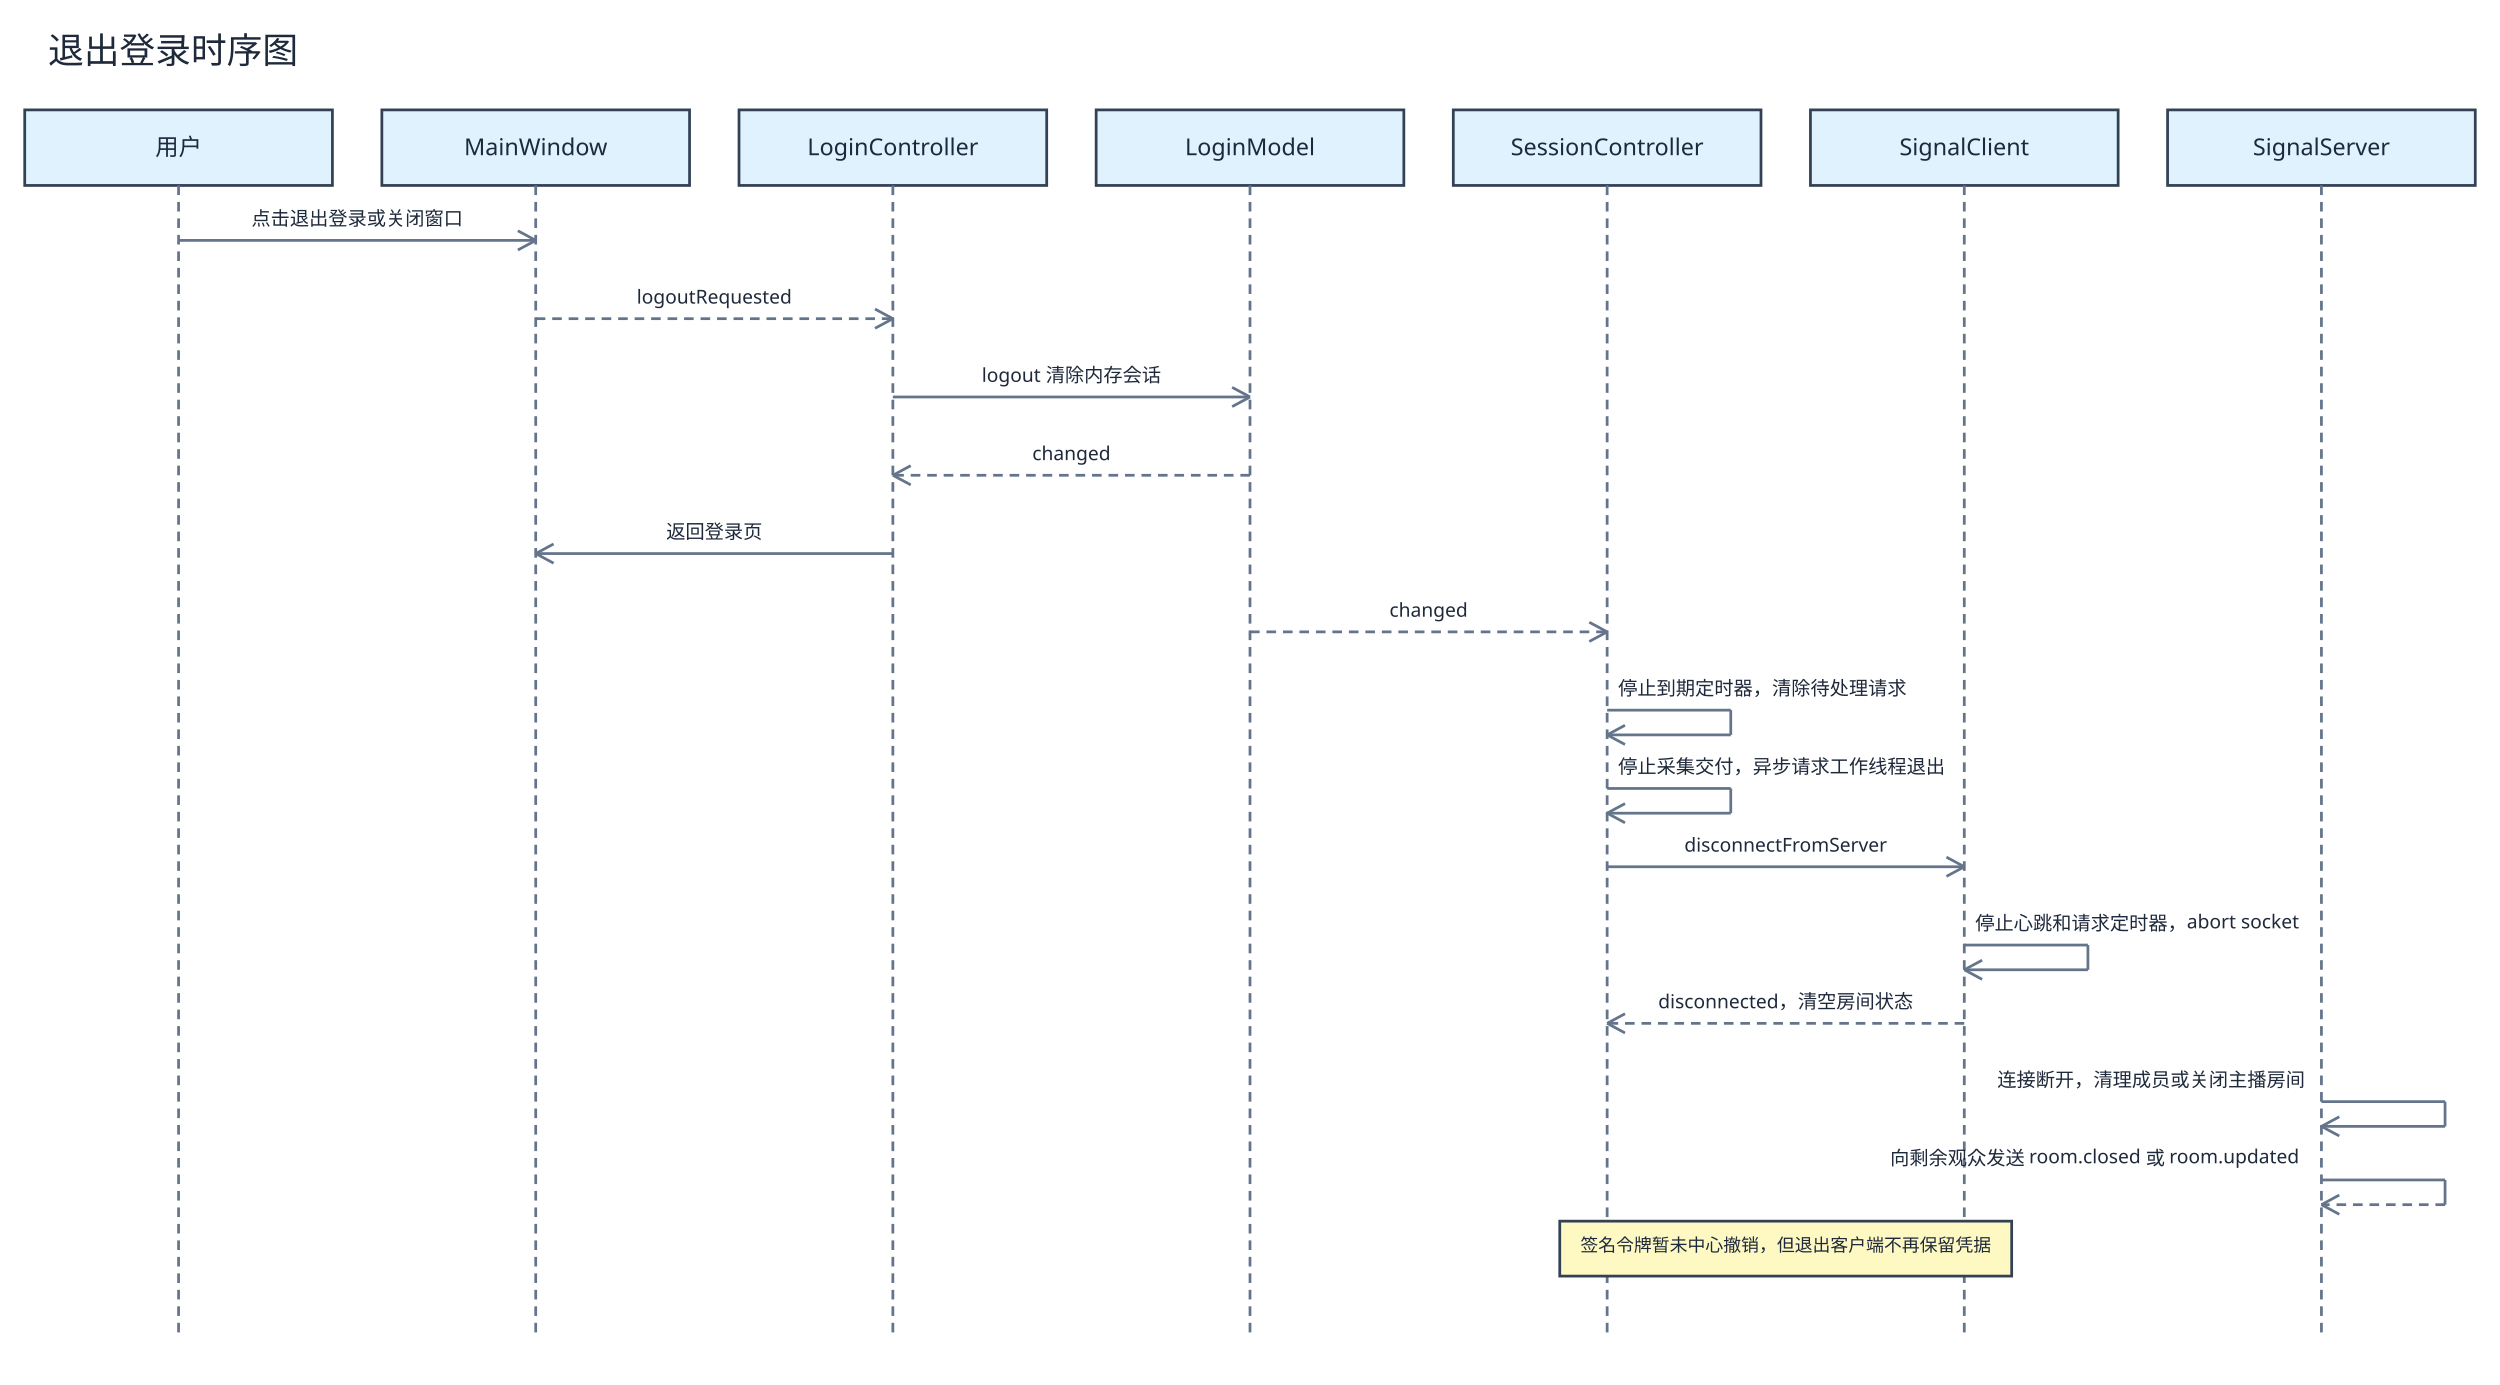
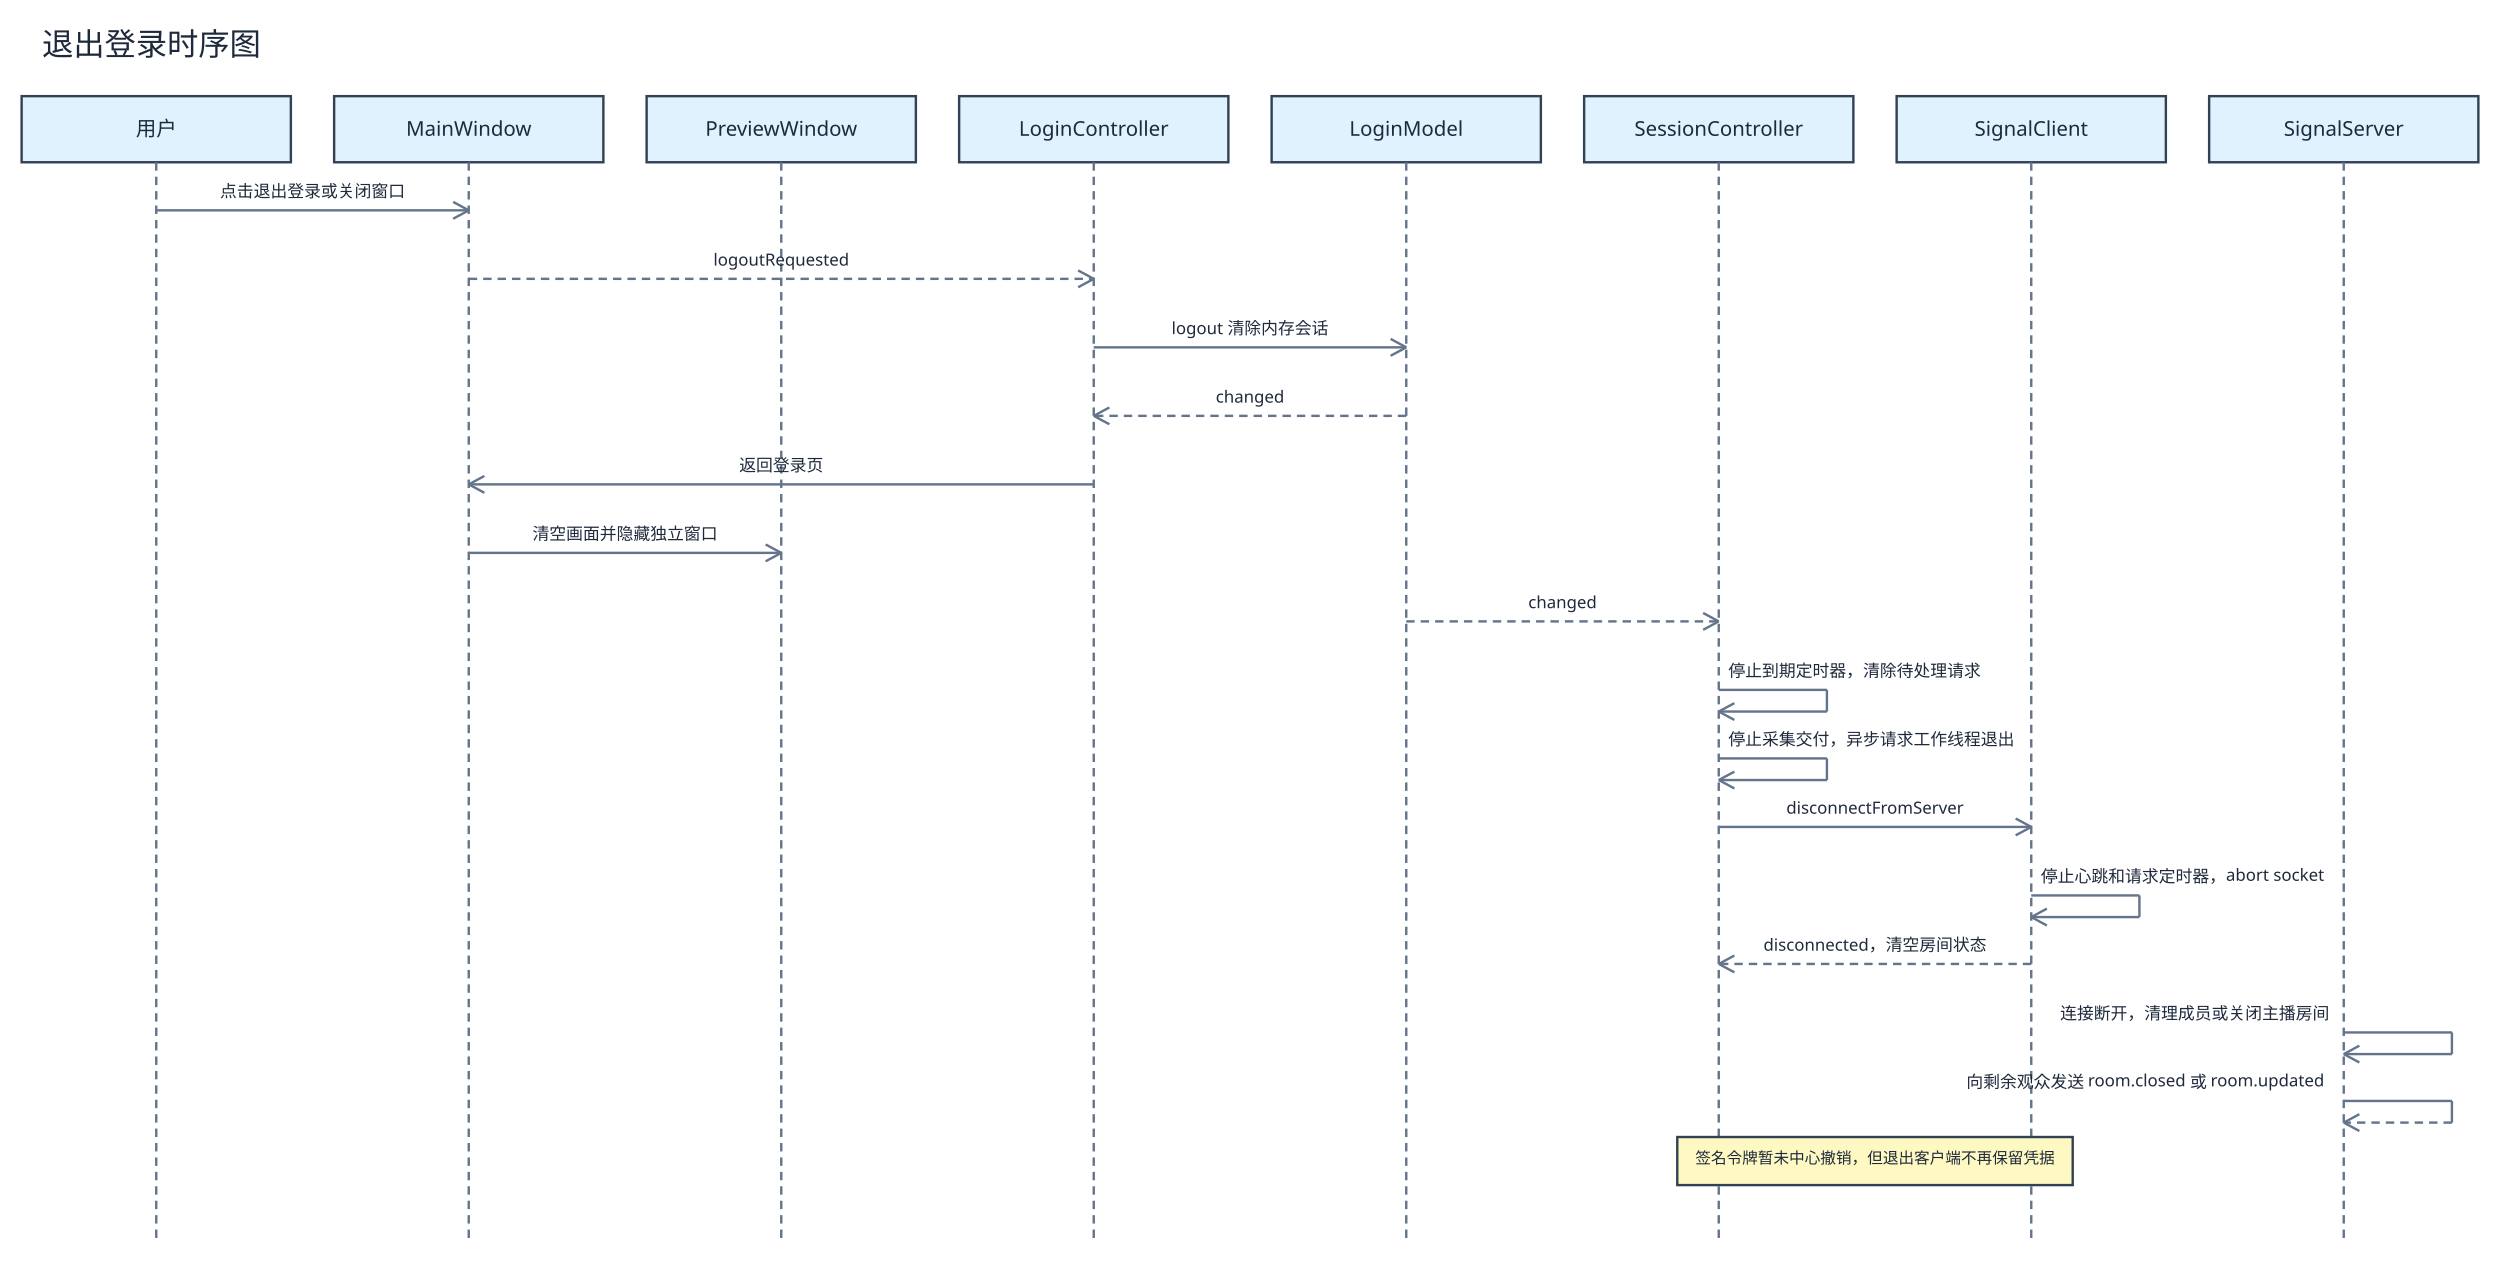
- <svg xmlns="http://www.w3.org/2000/svg" width="1820" height="1008" viewBox="0 0 1820 1008">
+ <svg xmlns="http://www.w3.org/2000/svg" width="2080" height="1065" viewBox="0 0 2080 1065">
  <text x="35" y="46" fill="#1e293b" font-family="Microsoft YaHei, sans-serif" font-size="26" text-anchor="start">退出登录时序图</text>
  <rect x="18.0" y="80" width="224" height="55" fill="#e0f2fe" stroke="#334155" stroke-width="2" />
  <text x="130.0" y="113" fill="#1e293b" font-family="Microsoft YaHei, sans-serif" font-size="17" text-anchor="middle">用户</text>
-   <line x1="130.0" y1="135" x2="130.0" y2="973" stroke="#64748b" stroke-width="2" stroke-dasharray="7 5" />
+   <line x1="130.0" y1="135" x2="130.0" y2="1030" stroke="#64748b" stroke-width="2" stroke-dasharray="7 5" />
  <rect x="278.0" y="80" width="224" height="55" fill="#e0f2fe" stroke="#334155" stroke-width="2" />
  <text x="390.0" y="113" fill="#1e293b" font-family="Microsoft YaHei, sans-serif" font-size="17" text-anchor="middle">MainWindow</text>
-   <line x1="390.0" y1="135" x2="390.0" y2="973" stroke="#64748b" stroke-width="2" stroke-dasharray="7 5" />
+   <line x1="390.0" y1="135" x2="390.0" y2="1030" stroke="#64748b" stroke-width="2" stroke-dasharray="7 5" />
  <rect x="538.0" y="80" width="224" height="55" fill="#e0f2fe" stroke="#334155" stroke-width="2" />
-   <text x="650.0" y="113" fill="#1e293b" font-family="Microsoft YaHei, sans-serif" font-size="17" text-anchor="middle">LoginController</text>
-   <line x1="650.0" y1="135" x2="650.0" y2="973" stroke="#64748b" stroke-width="2" stroke-dasharray="7 5" />
+   <text x="650.0" y="113" fill="#1e293b" font-family="Microsoft YaHei, sans-serif" font-size="17" text-anchor="middle">PreviewWindow</text>
+   <line x1="650.0" y1="135" x2="650.0" y2="1030" stroke="#64748b" stroke-width="2" stroke-dasharray="7 5" />
  <rect x="798.0" y="80" width="224" height="55" fill="#e0f2fe" stroke="#334155" stroke-width="2" />
-   <text x="910.0" y="113" fill="#1e293b" font-family="Microsoft YaHei, sans-serif" font-size="17" text-anchor="middle">LoginModel</text>
-   <line x1="910.0" y1="135" x2="910.0" y2="973" stroke="#64748b" stroke-width="2" stroke-dasharray="7 5" />
+   <text x="910.0" y="113" fill="#1e293b" font-family="Microsoft YaHei, sans-serif" font-size="17" text-anchor="middle">LoginController</text>
+   <line x1="910.0" y1="135" x2="910.0" y2="1030" stroke="#64748b" stroke-width="2" stroke-dasharray="7 5" />
  <rect x="1058.0" y="80" width="224" height="55" fill="#e0f2fe" stroke="#334155" stroke-width="2" />
-   <text x="1170.0" y="113" fill="#1e293b" font-family="Microsoft YaHei, sans-serif" font-size="17" text-anchor="middle">SessionController</text>
-   <line x1="1170.0" y1="135" x2="1170.0" y2="973" stroke="#64748b" stroke-width="2" stroke-dasharray="7 5" />
+   <text x="1170.0" y="113" fill="#1e293b" font-family="Microsoft YaHei, sans-serif" font-size="17" text-anchor="middle">LoginModel</text>
+   <line x1="1170.0" y1="135" x2="1170.0" y2="1030" stroke="#64748b" stroke-width="2" stroke-dasharray="7 5" />
  <rect x="1318.0" y="80" width="224" height="55" fill="#e0f2fe" stroke="#334155" stroke-width="2" />
-   <text x="1430.0" y="113" fill="#1e293b" font-family="Microsoft YaHei, sans-serif" font-size="17" text-anchor="middle">SignalClient</text>
-   <line x1="1430.0" y1="135" x2="1430.0" y2="973" stroke="#64748b" stroke-width="2" stroke-dasharray="7 5" />
+   <text x="1430.0" y="113" fill="#1e293b" font-family="Microsoft YaHei, sans-serif" font-size="17" text-anchor="middle">SessionController</text>
+   <line x1="1430.0" y1="135" x2="1430.0" y2="1030" stroke="#64748b" stroke-width="2" stroke-dasharray="7 5" />
  <rect x="1578.0" y="80" width="224" height="55" fill="#e0f2fe" stroke="#334155" stroke-width="2" />
-   <text x="1690.0" y="113" fill="#1e293b" font-family="Microsoft YaHei, sans-serif" font-size="17" text-anchor="middle">SignalServer</text>
-   <line x1="1690.0" y1="135" x2="1690.0" y2="973" stroke="#64748b" stroke-width="2" stroke-dasharray="7 5" />
+   <text x="1690.0" y="113" fill="#1e293b" font-family="Microsoft YaHei, sans-serif" font-size="17" text-anchor="middle">SignalClient</text>
+   <line x1="1690.0" y1="135" x2="1690.0" y2="1030" stroke="#64748b" stroke-width="2" stroke-dasharray="7 5" />
+   <rect x="1838.0" y="80" width="224" height="55" fill="#e0f2fe" stroke="#334155" stroke-width="2" />
+   <text x="1950.0" y="113" fill="#1e293b" font-family="Microsoft YaHei, sans-serif" font-size="17" text-anchor="middle">SignalServer</text>
+   <line x1="1950.0" y1="135" x2="1950.0" y2="1030" stroke="#64748b" stroke-width="2" stroke-dasharray="7 5" />
  <line x1="130.0" y1="175" x2="390.0" y2="175" stroke="#64748b" stroke-width="2" />
  <line x1="390.0" y1="175" x2="377.0" y2="182.0" stroke="#64748b" stroke-width="2" />
  <line x1="390.0" y1="175" x2="377.0" y2="168.0" stroke="#64748b" stroke-width="2" />
  <text x="260.0" y="164" fill="#1e293b" font-family="Microsoft YaHei, sans-serif" font-size="14" text-anchor="middle">点击退出登录或关闭窗口</text>
-   <line x1="390.0" y1="232" x2="650.0" y2="232" stroke="#64748b" stroke-width="2" stroke-dasharray="7 5" />
-   <line x1="650.0" y1="232" x2="637.0" y2="239.0" stroke="#64748b" stroke-width="2" />
-   <line x1="650.0" y1="232" x2="637.0" y2="225.0" stroke="#64748b" stroke-width="2" />
-   <text x="520.0" y="221" fill="#1e293b" font-family="Microsoft YaHei, sans-serif" font-size="14" text-anchor="middle">logoutRequested</text>
-   <line x1="650.0" y1="289" x2="910.0" y2="289" stroke="#64748b" stroke-width="2" />
-   <line x1="910.0" y1="289" x2="897.0" y2="296.0" stroke="#64748b" stroke-width="2" />
-   <line x1="910.0" y1="289" x2="897.0" y2="282.0" stroke="#64748b" stroke-width="2" />
-   <text x="780.0" y="278" fill="#1e293b" font-family="Microsoft YaHei, sans-serif" font-size="14" text-anchor="middle">logout 清除内存会话</text>
-   <line x1="910.0" y1="346" x2="650.0" y2="346" stroke="#64748b" stroke-width="2" stroke-dasharray="7 5" />
-   <line x1="650.0" y1="346" x2="663.0" y2="339.0" stroke="#64748b" stroke-width="2" />
-   <line x1="650.0" y1="346" x2="663.0" y2="353.0" stroke="#64748b" stroke-width="2" />
-   <text x="780.0" y="335" fill="#1e293b" font-family="Microsoft YaHei, sans-serif" font-size="14" text-anchor="middle">changed</text>
-   <line x1="650.0" y1="403" x2="390.0" y2="403" stroke="#64748b" stroke-width="2" />
+   <line x1="390.0" y1="232" x2="910.0" y2="232" stroke="#64748b" stroke-width="2" stroke-dasharray="7 5" />
+   <line x1="910.0" y1="232" x2="897.0" y2="239.0" stroke="#64748b" stroke-width="2" />
+   <line x1="910.0" y1="232" x2="897.0" y2="225.0" stroke="#64748b" stroke-width="2" />
+   <text x="650.0" y="221" fill="#1e293b" font-family="Microsoft YaHei, sans-serif" font-size="14" text-anchor="middle">logoutRequested</text>
+   <line x1="910.0" y1="289" x2="1170.0" y2="289" stroke="#64748b" stroke-width="2" />
+   <line x1="1170.0" y1="289" x2="1157.0" y2="296.0" stroke="#64748b" stroke-width="2" />
+   <line x1="1170.0" y1="289" x2="1157.0" y2="282.0" stroke="#64748b" stroke-width="2" />
+   <text x="1040.0" y="278" fill="#1e293b" font-family="Microsoft YaHei, sans-serif" font-size="14" text-anchor="middle">logout 清除内存会话</text>
+   <line x1="1170.0" y1="346" x2="910.0" y2="346" stroke="#64748b" stroke-width="2" stroke-dasharray="7 5" />
+   <line x1="910.0" y1="346" x2="923.0" y2="339.0" stroke="#64748b" stroke-width="2" />
+   <line x1="910.0" y1="346" x2="923.0" y2="353.0" stroke="#64748b" stroke-width="2" />
+   <text x="1040.0" y="335" fill="#1e293b" font-family="Microsoft YaHei, sans-serif" font-size="14" text-anchor="middle">changed</text>
+   <line x1="910.0" y1="403" x2="390.0" y2="403" stroke="#64748b" stroke-width="2" />
  <line x1="390.0" y1="403" x2="403.0" y2="396.0" stroke="#64748b" stroke-width="2" />
  <line x1="390.0" y1="403" x2="403.0" y2="410.0" stroke="#64748b" stroke-width="2" />
-   <text x="520.0" y="392" fill="#1e293b" font-family="Microsoft YaHei, sans-serif" font-size="14" text-anchor="middle">返回登录页</text>
-   <line x1="910.0" y1="460" x2="1170.0" y2="460" stroke="#64748b" stroke-width="2" stroke-dasharray="7 5" />
-   <line x1="1170.0" y1="460" x2="1157.0" y2="467.0" stroke="#64748b" stroke-width="2" />
-   <line x1="1170.0" y1="460" x2="1157.0" y2="453.0" stroke="#64748b" stroke-width="2" />
-   <text x="1040.0" y="449" fill="#1e293b" font-family="Microsoft YaHei, sans-serif" font-size="14" text-anchor="middle">changed</text>
-   <line x1="1170.0" y1="517" x2="1260.0" y2="517" stroke="#64748b" stroke-width="2" />
-   <line x1="1260.0" y1="517" x2="1260.0" y2="535" stroke="#64748b" stroke-width="2" />
-   <line x1="1260.0" y1="535" x2="1170.0" y2="535" stroke="#64748b" stroke-width="2" />
-   <line x1="1170.0" y1="535" x2="1183.0" y2="528.0" stroke="#64748b" stroke-width="2" />
-   <line x1="1170.0" y1="535" x2="1183.0" y2="542.0" stroke="#64748b" stroke-width="2" />
-   <text x="1178.0" y="506" fill="#1e293b" font-family="Microsoft YaHei, sans-serif" font-size="14" text-anchor="start">停止到期定时器，清除待处理请求</text>
-   <line x1="1170.0" y1="574" x2="1260.0" y2="574" stroke="#64748b" stroke-width="2" />
-   <line x1="1260.0" y1="574" x2="1260.0" y2="592" stroke="#64748b" stroke-width="2" />
-   <line x1="1260.0" y1="592" x2="1170.0" y2="592" stroke="#64748b" stroke-width="2" />
-   <line x1="1170.0" y1="592" x2="1183.0" y2="585.0" stroke="#64748b" stroke-width="2" />
-   <line x1="1170.0" y1="592" x2="1183.0" y2="599.0" stroke="#64748b" stroke-width="2" />
-   <text x="1178.0" y="563" fill="#1e293b" font-family="Microsoft YaHei, sans-serif" font-size="14" text-anchor="start">停止采集交付，异步请求工作线程退出</text>
-   <line x1="1170.0" y1="631" x2="1430.0" y2="631" stroke="#64748b" stroke-width="2" />
-   <line x1="1430.0" y1="631" x2="1417.0" y2="638.0" stroke="#64748b" stroke-width="2" />
-   <line x1="1430.0" y1="631" x2="1417.0" y2="624.0" stroke="#64748b" stroke-width="2" />
-   <text x="1300.0" y="620" fill="#1e293b" font-family="Microsoft YaHei, sans-serif" font-size="14" text-anchor="middle">disconnectFromServer</text>
-   <line x1="1430.0" y1="688" x2="1520.0" y2="688" stroke="#64748b" stroke-width="2" />
-   <line x1="1520.0" y1="688" x2="1520.0" y2="706" stroke="#64748b" stroke-width="2" />
-   <line x1="1520.0" y1="706" x2="1430.0" y2="706" stroke="#64748b" stroke-width="2" />
-   <line x1="1430.0" y1="706" x2="1443.0" y2="699.0" stroke="#64748b" stroke-width="2" />
-   <line x1="1430.0" y1="706" x2="1443.0" y2="713.0" stroke="#64748b" stroke-width="2" />
-   <text x="1438.0" y="677" fill="#1e293b" font-family="Microsoft YaHei, sans-serif" font-size="14" text-anchor="start">停止心跳和请求定时器，abort socket</text>
-   <line x1="1430.0" y1="745" x2="1170.0" y2="745" stroke="#64748b" stroke-width="2" stroke-dasharray="7 5" />
-   <line x1="1170.0" y1="745" x2="1183.0" y2="738.0" stroke="#64748b" stroke-width="2" />
-   <line x1="1170.0" y1="745" x2="1183.0" y2="752.0" stroke="#64748b" stroke-width="2" />
-   <text x="1300.0" y="734" fill="#1e293b" font-family="Microsoft YaHei, sans-serif" font-size="14" text-anchor="middle">disconnected，清空房间状态</text>
-   <line x1="1690.0" y1="802" x2="1780.0" y2="802" stroke="#64748b" stroke-width="2" />
-   <line x1="1780.0" y1="802" x2="1780.0" y2="820" stroke="#64748b" stroke-width="2" />
-   <line x1="1780.0" y1="820" x2="1690.0" y2="820" stroke="#64748b" stroke-width="2" />
-   <line x1="1690.0" y1="820" x2="1703.0" y2="813.0" stroke="#64748b" stroke-width="2" />
-   <line x1="1690.0" y1="820" x2="1703.0" y2="827.0" stroke="#64748b" stroke-width="2" />
-   <text x="1454.0" y="791" fill="#1e293b" font-family="Microsoft YaHei, sans-serif" font-size="14" text-anchor="start">连接断开，清理成员或关闭主播房间</text>
-   <line x1="1690.0" y1="859" x2="1780.0" y2="859" stroke="#64748b" stroke-width="2" />
-   <line x1="1780.0" y1="859" x2="1780.0" y2="877" stroke="#64748b" stroke-width="2" />
-   <line x1="1780.0" y1="877" x2="1690.0" y2="877" stroke="#64748b" stroke-width="2" stroke-dasharray="7 5" />
-   <line x1="1690.0" y1="877" x2="1703.0" y2="870.0" stroke="#64748b" stroke-width="2" />
-   <line x1="1690.0" y1="877" x2="1703.0" y2="884.0" stroke="#64748b" stroke-width="2" />
-   <text x="1376.0" y="848" fill="#1e293b" font-family="Microsoft YaHei, sans-serif" font-size="14" text-anchor="start">向剩余观众发送 room.closed 或 room.updated</text>
-   <rect x="1135.5" y="889" width="329.0" height="40" fill="#fef9c3" stroke="#334155" stroke-width="2" />
-   <text x="1300.0" y="911" fill="#1e293b" font-family="Microsoft YaHei, sans-serif" font-size="13" text-anchor="middle">签名令牌暂未中心撤销，但退出客户端不再保留凭据</text>
+   <text x="650.0" y="392" fill="#1e293b" font-family="Microsoft YaHei, sans-serif" font-size="14" text-anchor="middle">返回登录页</text>
+   <line x1="390.0" y1="460" x2="650.0" y2="460" stroke="#64748b" stroke-width="2" />
+   <line x1="650.0" y1="460" x2="637.0" y2="467.0" stroke="#64748b" stroke-width="2" />
+   <line x1="650.0" y1="460" x2="637.0" y2="453.0" stroke="#64748b" stroke-width="2" />
+   <text x="520.0" y="449" fill="#1e293b" font-family="Microsoft YaHei, sans-serif" font-size="14" text-anchor="middle">清空画面并隐藏独立窗口</text>
+   <line x1="1170.0" y1="517" x2="1430.0" y2="517" stroke="#64748b" stroke-width="2" stroke-dasharray="7 5" />
+   <line x1="1430.0" y1="517" x2="1417.0" y2="524.0" stroke="#64748b" stroke-width="2" />
+   <line x1="1430.0" y1="517" x2="1417.0" y2="510.0" stroke="#64748b" stroke-width="2" />
+   <text x="1300.0" y="506" fill="#1e293b" font-family="Microsoft YaHei, sans-serif" font-size="14" text-anchor="middle">changed</text>
+   <line x1="1430.0" y1="574" x2="1520.0" y2="574" stroke="#64748b" stroke-width="2" />
+   <line x1="1520.0" y1="574" x2="1520.0" y2="592" stroke="#64748b" stroke-width="2" />
+   <line x1="1520.0" y1="592" x2="1430.0" y2="592" stroke="#64748b" stroke-width="2" />
+   <line x1="1430.0" y1="592" x2="1443.0" y2="585.0" stroke="#64748b" stroke-width="2" />
+   <line x1="1430.0" y1="592" x2="1443.0" y2="599.0" stroke="#64748b" stroke-width="2" />
+   <text x="1438.0" y="563" fill="#1e293b" font-family="Microsoft YaHei, sans-serif" font-size="14" text-anchor="start">停止到期定时器，清除待处理请求</text>
+   <line x1="1430.0" y1="631" x2="1520.0" y2="631" stroke="#64748b" stroke-width="2" />
+   <line x1="1520.0" y1="631" x2="1520.0" y2="649" stroke="#64748b" stroke-width="2" />
+   <line x1="1520.0" y1="649" x2="1430.0" y2="649" stroke="#64748b" stroke-width="2" />
+   <line x1="1430.0" y1="649" x2="1443.0" y2="642.0" stroke="#64748b" stroke-width="2" />
+   <line x1="1430.0" y1="649" x2="1443.0" y2="656.0" stroke="#64748b" stroke-width="2" />
+   <text x="1438.0" y="620" fill="#1e293b" font-family="Microsoft YaHei, sans-serif" font-size="14" text-anchor="start">停止采集交付，异步请求工作线程退出</text>
+   <line x1="1430.0" y1="688" x2="1690.0" y2="688" stroke="#64748b" stroke-width="2" />
+   <line x1="1690.0" y1="688" x2="1677.0" y2="695.0" stroke="#64748b" stroke-width="2" />
+   <line x1="1690.0" y1="688" x2="1677.0" y2="681.0" stroke="#64748b" stroke-width="2" />
+   <text x="1560.0" y="677" fill="#1e293b" font-family="Microsoft YaHei, sans-serif" font-size="14" text-anchor="middle">disconnectFromServer</text>
+   <line x1="1690.0" y1="745" x2="1780.0" y2="745" stroke="#64748b" stroke-width="2" />
+   <line x1="1780.0" y1="745" x2="1780.0" y2="763" stroke="#64748b" stroke-width="2" />
+   <line x1="1780.0" y1="763" x2="1690.0" y2="763" stroke="#64748b" stroke-width="2" />
+   <line x1="1690.0" y1="763" x2="1703.0" y2="756.0" stroke="#64748b" stroke-width="2" />
+   <line x1="1690.0" y1="763" x2="1703.0" y2="770.0" stroke="#64748b" stroke-width="2" />
+   <text x="1698.0" y="734" fill="#1e293b" font-family="Microsoft YaHei, sans-serif" font-size="14" text-anchor="start">停止心跳和请求定时器，abort socket</text>
+   <line x1="1690.0" y1="802" x2="1430.0" y2="802" stroke="#64748b" stroke-width="2" stroke-dasharray="7 5" />
+   <line x1="1430.0" y1="802" x2="1443.0" y2="795.0" stroke="#64748b" stroke-width="2" />
+   <line x1="1430.0" y1="802" x2="1443.0" y2="809.0" stroke="#64748b" stroke-width="2" />
+   <text x="1560.0" y="791" fill="#1e293b" font-family="Microsoft YaHei, sans-serif" font-size="14" text-anchor="middle">disconnected，清空房间状态</text>
+   <line x1="1950.0" y1="859" x2="2040.0" y2="859" stroke="#64748b" stroke-width="2" />
+   <line x1="2040.0" y1="859" x2="2040.0" y2="877" stroke="#64748b" stroke-width="2" />
+   <line x1="2040.0" y1="877" x2="1950.0" y2="877" stroke="#64748b" stroke-width="2" />
+   <line x1="1950.0" y1="877" x2="1963.0" y2="870.0" stroke="#64748b" stroke-width="2" />
+   <line x1="1950.0" y1="877" x2="1963.0" y2="884.0" stroke="#64748b" stroke-width="2" />
+   <text x="1714.0" y="848" fill="#1e293b" font-family="Microsoft YaHei, sans-serif" font-size="14" text-anchor="start">连接断开，清理成员或关闭主播房间</text>
+   <line x1="1950.0" y1="916" x2="2040.0" y2="916" stroke="#64748b" stroke-width="2" />
+   <line x1="2040.0" y1="916" x2="2040.0" y2="934" stroke="#64748b" stroke-width="2" />
+   <line x1="2040.0" y1="934" x2="1950.0" y2="934" stroke="#64748b" stroke-width="2" stroke-dasharray="7 5" />
+   <line x1="1950.0" y1="934" x2="1963.0" y2="927.0" stroke="#64748b" stroke-width="2" />
+   <line x1="1950.0" y1="934" x2="1963.0" y2="941.0" stroke="#64748b" stroke-width="2" />
+   <text x="1636.0" y="905" fill="#1e293b" font-family="Microsoft YaHei, sans-serif" font-size="14" text-anchor="start">向剩余观众发送 room.closed 或 room.updated</text>
+   <rect x="1395.5" y="946" width="329.0" height="40" fill="#fef9c3" stroke="#334155" stroke-width="2" />
+   <text x="1560.0" y="968" fill="#1e293b" font-family="Microsoft YaHei, sans-serif" font-size="13" text-anchor="middle">签名令牌暂未中心撤销，但退出客户端不再保留凭据</text>
</svg>
